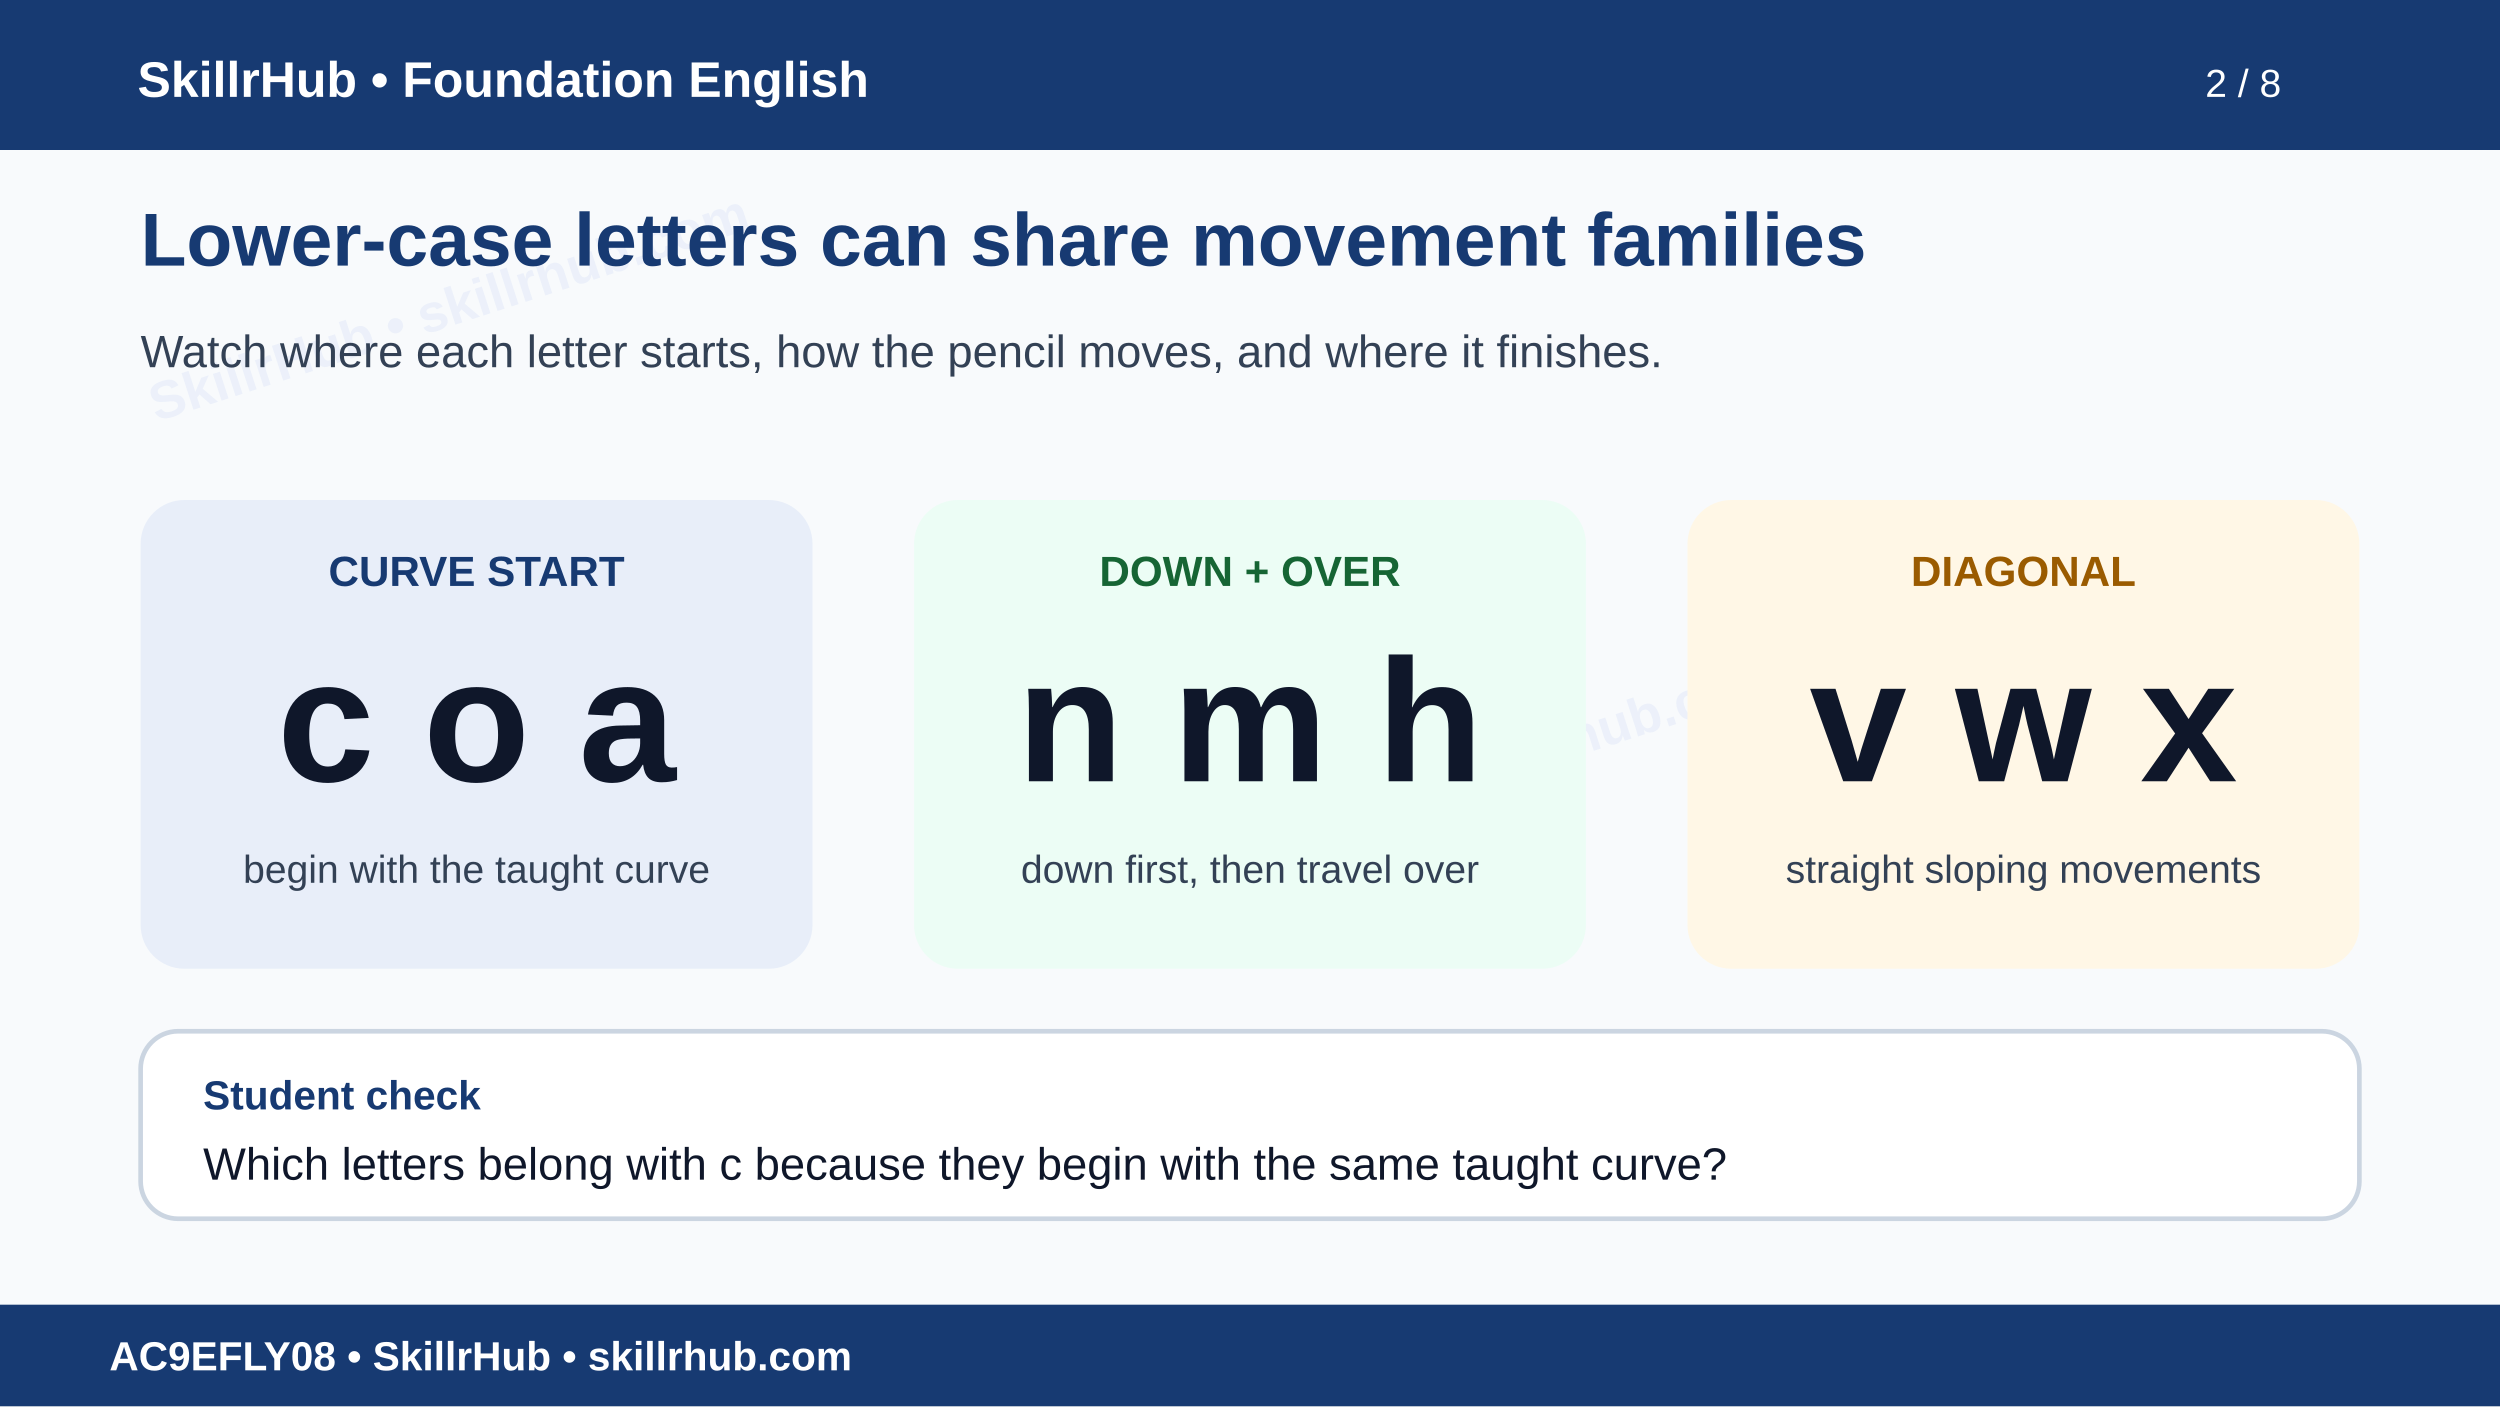
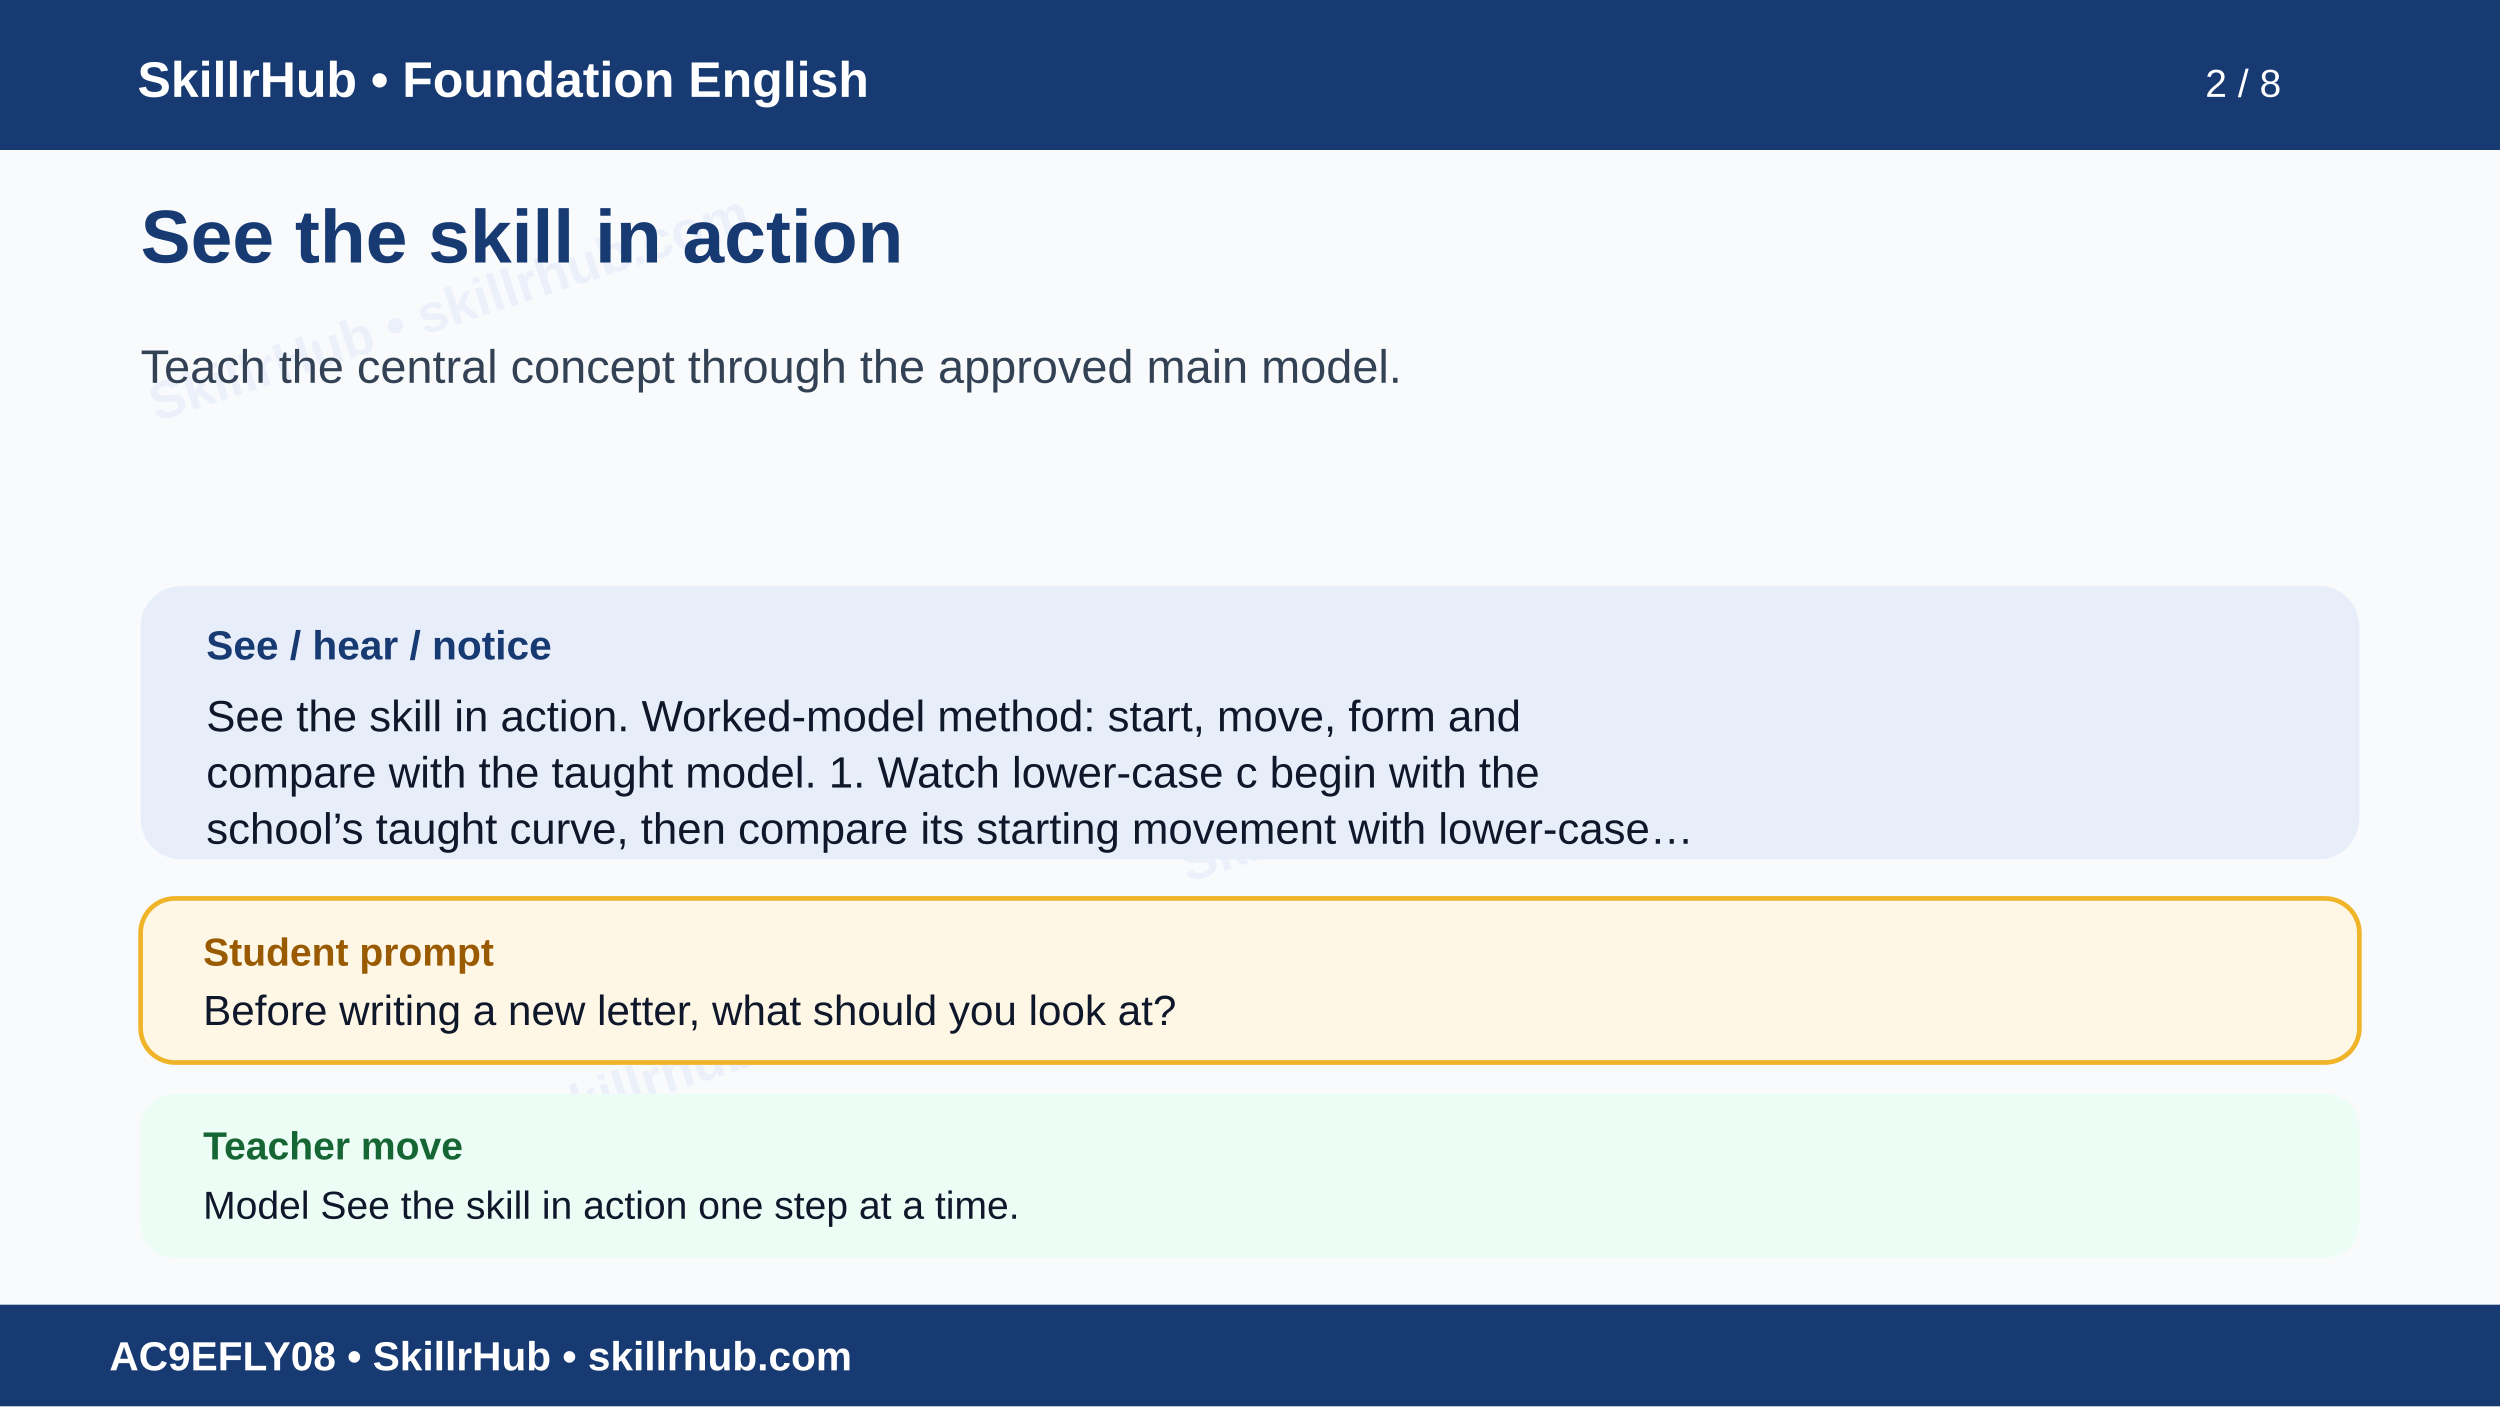
<svg xmlns="http://www.w3.org/2000/svg" width="1600" height="900" viewBox="0 0 1600 900" role="img" aria-labelledby="t d">
  <rect width="1600" height="900" fill="#f8fafc" />
  <g opacity=".055" fill="#1d4ed8" font-family="Arial" font-size="34" font-weight="700">
    <text x="100" y="270" transform="rotate(-18 100 270)">SkillrHub • skillrhub.com</text>
    <text x="760" y="565" transform="rotate(-18 760 565)">SkillrHub • skillrhub.com</text>
+     <text x="180" y="780" transform="rotate(-18 180 780)">SkillrHub • skillrhub.com</text>
  </g>
  <rect width="1600" height="96" fill="#173a72" />
  <text x="88" y="62" fill="#fff" font-family="Arial" font-size="32" font-weight="700">SkillrHub • Foundation English</text>
  <text x="1460" y="62" text-anchor="end" fill="#fff" font-family="Arial" font-size="25">2 / 8</text>
-   <text x="90" y="170" fill="#173a72" font-family="Arial" font-size="48" font-weight="700">Lower-case letters can share movement families</text>
-   <text x="90" y="235" fill="#334155" font-family="Arial" font-size="29">Watch where each letter starts, how the pencil moves, and where it finishes.</text>
-   <g font-family="Arial">
-     <rect x="90" y="320" width="430" height="300" rx="28" fill="#e8eef9" />
-     <text x="305" y="375" text-anchor="middle" fill="#173a72" font-size="27" font-weight="700">CURVE START</text>
-     <text x="305" y="500" text-anchor="middle" fill="#0f172a" font-size="112" font-weight="700">c o a</text>
-     <text x="305" y="565" text-anchor="middle" fill="#334155" font-size="25">begin with the taught curve</text>
-     <rect x="585" y="320" width="430" height="300" rx="28" fill="#ecfdf5" />
-     <text x="800" y="375" text-anchor="middle" fill="#166534" font-size="27" font-weight="700">DOWN + OVER</text>
-     <text x="800" y="500" text-anchor="middle" fill="#0f172a" font-size="112" font-weight="700">n m h</text>
-     <text x="800" y="565" text-anchor="middle" fill="#334155" font-size="25">down first, then travel over</text>
-     <rect x="1080" y="320" width="430" height="300" rx="28" fill="#fff7e6" />
-     <text x="1295" y="375" text-anchor="middle" fill="#9a5b00" font-size="27" font-weight="700">DIAGONAL</text>
-     <text x="1295" y="500" text-anchor="middle" fill="#0f172a" font-size="112" font-weight="700">v w x</text>
-     <text x="1295" y="565" text-anchor="middle" fill="#334155" font-size="25">straight sloping movements</text>
-     <rect x="90" y="660" width="1420" height="120" rx="24" fill="#fff" stroke="#cbd5e1" stroke-width="3" />
-     <text x="130" y="710" fill="#173a72" font-size="26" font-weight="700">Student check</text>
-     <text x="130" y="755" fill="#0f172a" font-size="29">Which letters belong with c because they begin with the same taught curve?</text>
-   </g>
+   <text x="90" y="168" fill="#173a72" font-family="Arial,Helvetica,sans-serif" font-size="48" font-weight="700">See the skill in action</text>
+   <text x="90" y="245" fill="#334155" font-family="Arial,Helvetica,sans-serif" font-size="30" font-weight="400">Teach the central concept through the approved main model.</text>
+   <rect x="90" y="375" width="1420" height="175" rx="26" fill="#e8eef9" />
+   <text x="132" y="422" fill="#173a72" font-family="Arial" font-size="26" font-weight="700">See / hear / notice</text>
+   <text x="132" y="468" fill="#0f172a" font-family="Arial,Helvetica,sans-serif" font-size="28" font-weight="400">See the skill in action. Worked-model method: start, move, form and</text>
+   <text x="132" y="504" fill="#0f172a" font-family="Arial,Helvetica,sans-serif" font-size="28" font-weight="400">compare with the taught model. 1. Watch lower-case c begin with the</text>
+   <text x="132" y="540" fill="#0f172a" font-family="Arial,Helvetica,sans-serif" font-size="28" font-weight="400">school’s taught curve, then compare its starting movement with lower-case…</text>
+   <rect x="90" y="575" width="1420" height="105" rx="22" fill="#fff7e6" stroke="#f0b429" stroke-width="3" />
+   <text x="130" y="618" fill="#9a5b00" font-family="Arial" font-size="25" font-weight="700">Student prompt</text>
+   <text x="130" y="656" fill="#0f172a" font-family="Arial,Helvetica,sans-serif" font-size="27" font-weight="400">Before writing a new letter, what should you look at?</text>
+   <rect x="90" y="700" width="1420" height="105" rx="22" fill="#ecfdf5" />
+   <text x="130" y="742" fill="#166534" font-family="Arial" font-size="25" font-weight="700">Teacher move</text>
+   <text x="130" y="780" fill="#0f172a" font-family="Arial,Helvetica,sans-serif" font-size="25" font-weight="400">Model See the skill in action one step at a time.</text>
  <rect y="835" width="1600" height="65" fill="#173a72" />
  <text x="70" y="877" fill="#fff" font-family="Arial" font-size="26" font-weight="700">AC9EFLY08 • SkillrHub • skillrhub.com</text>
</svg>
